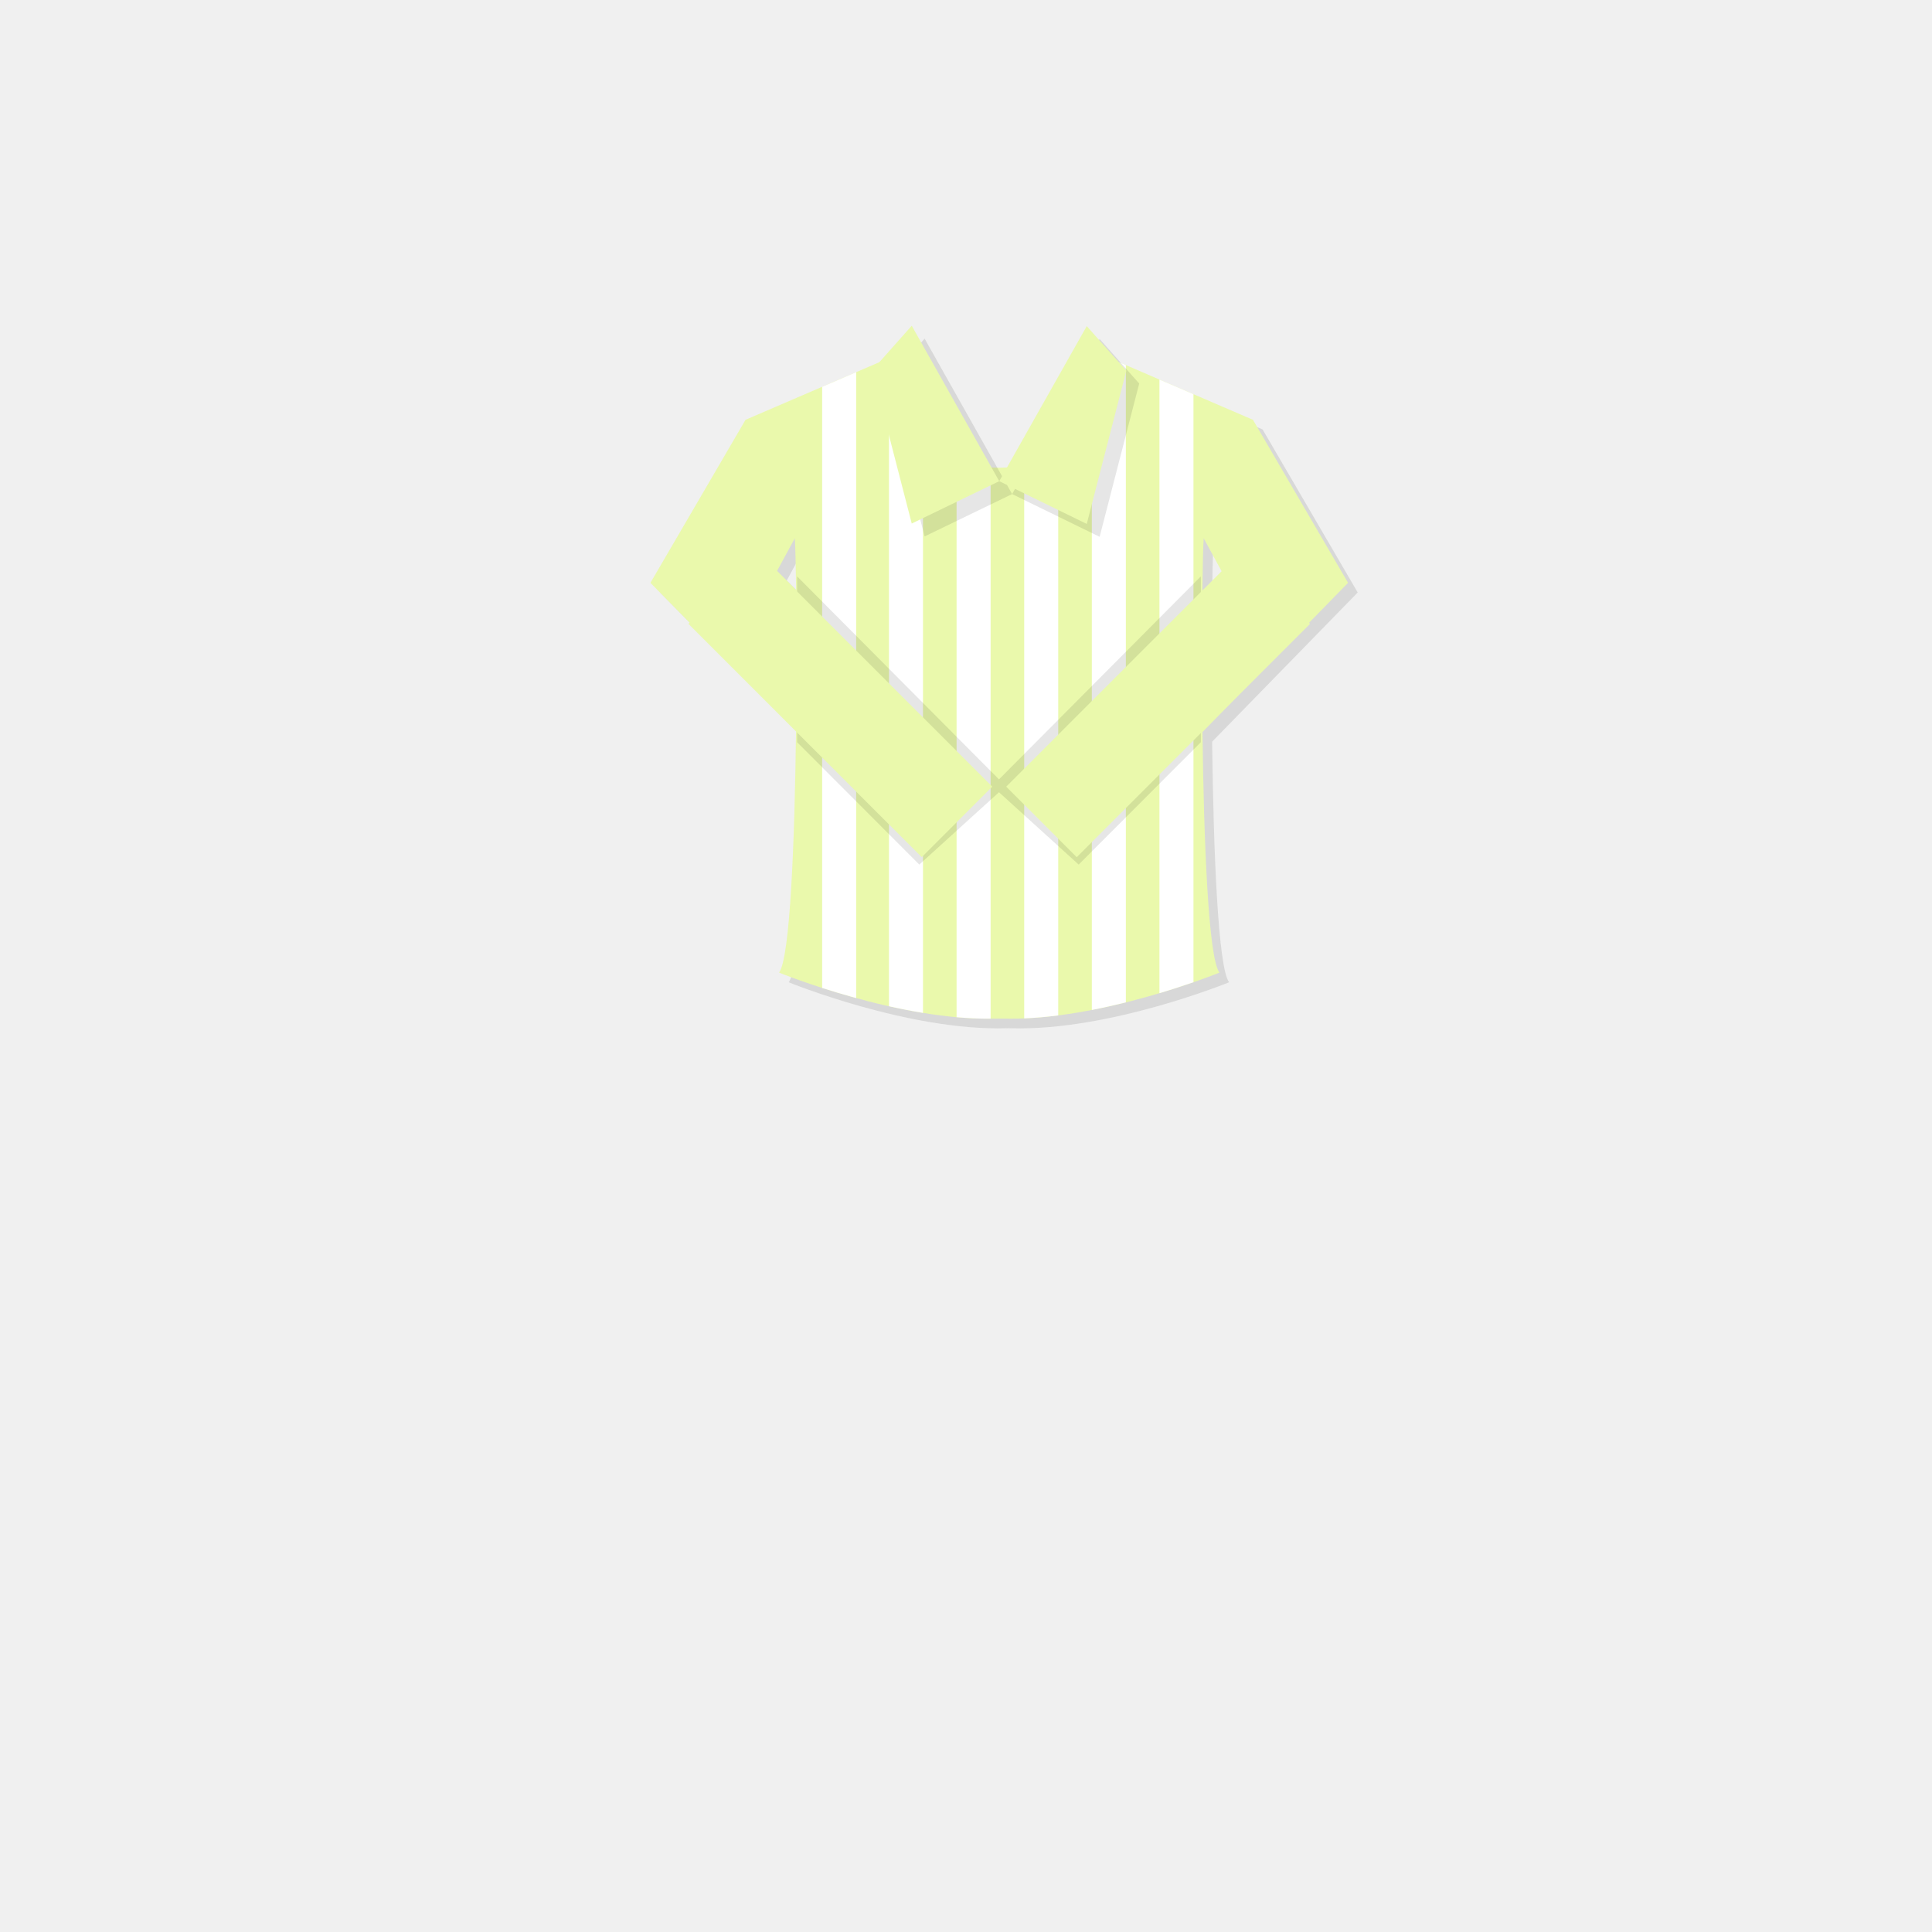
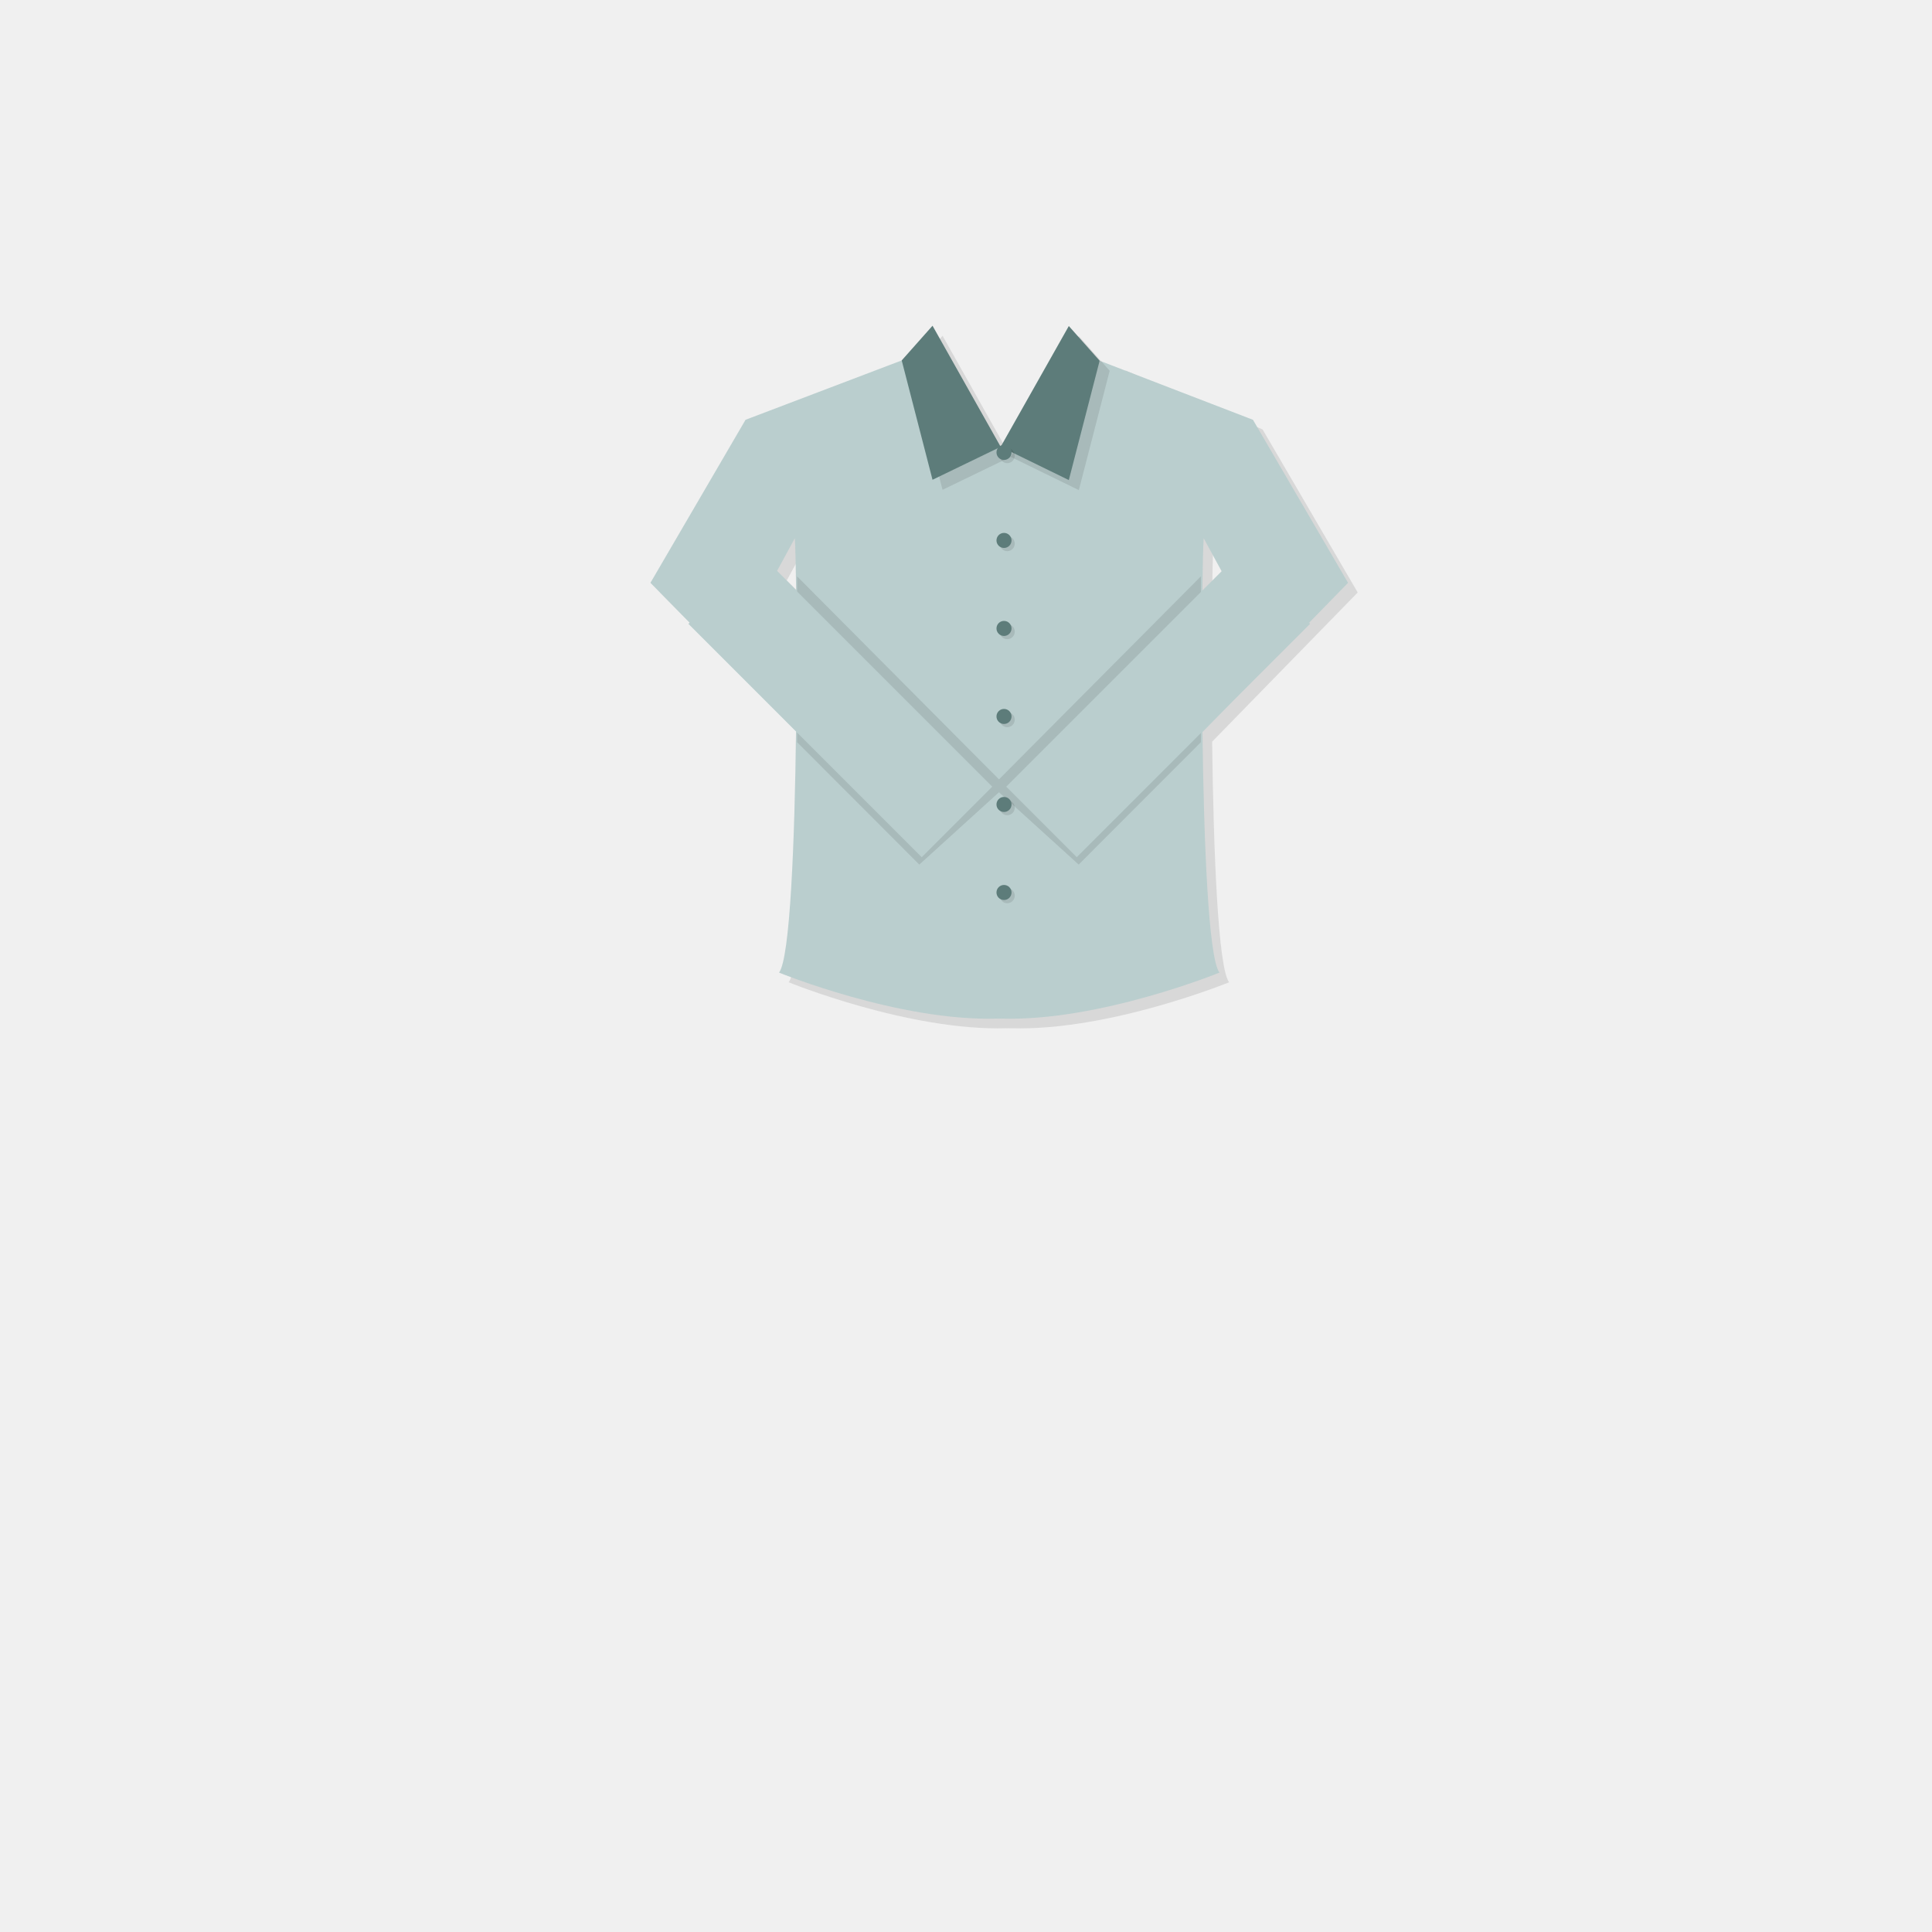
<svg xmlns="http://www.w3.org/2000/svg" version="1.1" id="레이어_1" x="0px" y="0px" width="600px" height="600px" viewBox="0 0 600 600" enable-background="new 0 0 600 600" xml:space="preserve">
  <g id="레이어_3">
</g>
  <g id="레이어_1_1_">
    <g id="레이어_2_1_" display="none">
      <rect x="196.5" y="45" display="inline" fill="none" stroke="#000000" stroke-miterlimit="10" width="229" height="229" />
      <rect x="196.5" y="284.241" display="inline" fill="none" stroke="#000000" stroke-miterlimit="10" width="229" height="272.759" />
      <rect x="440.5" y="45" display="inline" fill="none" stroke="#000000" stroke-miterlimit="10" width="127" height="127" />
      <rect x="440.5" y="188.833" display="inline" fill="none" stroke="#000000" stroke-miterlimit="10" width="127" height="127" />
      <rect x="440.5" y="333.5" display="inline" fill="none" stroke="#000000" stroke-miterlimit="10" width="127" height="223.5" />
    </g>
    <g id="레이어_1_3_">
	</g>
    <g id="레이어_2">
	</g>
  </g>
-   <g>
-     <g opacity="0.1">
-       <path d="M421.652,184l-29.536-50.631l-42.541-18.314c-0.911,18.426-16.775,33.106-36.249,33.199    c-19.474-0.092-35.338-14.772-36.25-33.199l-42.541,18.314L205,184l45.214,45.973c-0.413,34.051-1.813,70.519-5.274,75.08    c0,0,37.228,15.212,67.714,14.277v0.023c0.224-0.011,0.447-0.018,0.672-0.026c0.224,0.01,0.447,0.017,0.672,0.026v-0.023    c30.486,0.935,67.714-14.277,67.714-14.277c-3.448-4.545-4.851-40.77-5.271-74.716L421.652,184z M249.84,170.157    c0.16,2.453,0.307,8.218,0.403,16.042l-5.912-5.912L249.84,170.157z M376.404,186.572c0.097-8.016,0.246-13.923,0.408-16.415    l5.639,10.369L376.404,186.572z" />
-     </g>
-     <g>
-       <g>
-         <path fill="#EAF9AC" d="M418.652,181l-29.536-50.631l-42.541-18.314c-0.911,18.426-16.775,33.106-36.249,33.199     c-19.474-0.092-35.338-14.772-36.25-33.199l-42.541,18.314L202,181l45.214,45.973c-0.413,34.051-1.813,70.519-5.274,75.08     c0,0,37.228,15.212,67.714,14.277v0.023c0.224-0.011,0.447-0.018,0.672-0.026c0.224,0.01,0.447,0.017,0.672,0.026v-0.023     c30.486,0.935,67.714-14.277,67.714-14.277c-3.448-4.545-4.851-40.77-5.271-74.716L418.652,181z M246.84,167.157     c0.16,2.453,0.307,8.218,0.403,16.042l-5.912-5.912L246.84,167.157z M373.404,183.572c0.097-8.016,0.246-13.923,0.408-16.415     l5.639,10.369L373.404,183.572z" />
-       </g>
-     </g>
-   </g>
-   <g>
-     <path fill="#FFFFFF" d="M255.326,120.127v186.689c3.132,1.008,6.705,2.088,10.566,3.146V115.578L255.326,120.127z" />
-     <path fill="#FFFFFF" d="M276.078,121.913v190.589c3.424,0.767,6.966,1.47,10.566,2.061V136.749   C281.886,132.808,278.203,127.711,276.078,121.913z" />
-     <path fill="#FFFFFF" d="M297.078,142.804v173.094c3.555,0.32,7.096,0.487,10.566,0.461V145.137   C303.939,144.862,300.39,144.06,297.078,142.804z" />
-     <path fill="#FFFFFF" d="M318.078,144.417v171.849c3.501-0.149,7.042-0.465,10.566-0.917V140.44   C325.41,142.264,321.854,143.615,318.078,144.417z" />
-     <path fill="#FFFFFF" d="M346.575,112.055c-0.363,7.341-3.104,14.083-7.497,19.549V313.65c3.64-0.706,7.184-1.506,10.566-2.351   V113.376L346.575,112.055z" />
-     <path fill="#FFFFFF" d="M360.078,117.868V308.44c4.062-1.212,7.652-2.393,10.566-3.403v-182.62L360.078,117.868z" />
-   </g>
+   <path opacity="0.1" d="M421.652,184l-29.536-50.631l-42.541-18.314c-0.911,18.426-16.775,33.106-36.249,33.199  c-19.474-0.092-35.338-14.772-36.25-33.199l-42.541,18.314L205,184l45.214,45.973c-0.413,34.051-1.813,70.519-5.274,75.08  c0,0,37.228,15.212,67.714,14.277v0.022c0.224-0.011,0.447-0.018,0.672-0.025c0.224,0.01,0.447,0.017,0.672,0.025v-0.022  c30.486,0.935,67.714-14.277,67.714-14.277c-3.448-4.545-4.851-40.77-5.271-74.716L421.652,184z M249.84,170.157  c0.16,2.453,0.307,8.218,0.403,16.042l-5.912-5.912L249.84,170.157z M376.404,186.572c0.097-8.016,0.246-13.923,0.408-16.415  l5.639,10.369L376.404,186.572z" />
+   <path fill="#BACECE" d="M418.652,181l-29.536-50.631l-47.613-18.345c-12.253,16.262-11.262,26.639-30.735,26.732  c-19.474-0.092-12.252-10.47-30.733-26.825l-48.5,18.438L202,181l45.214,45.973c-0.413,34.051-1.813,70.519-5.274,75.08  c0,0,37.228,15.212,67.714,14.277v0.022c0.224-0.011,0.447-0.018,0.672-0.025c0.224,0.01,0.447,0.017,0.672,0.025v-0.022  c30.486,0.935,67.714-14.277,67.714-14.277c-3.448-4.545-4.851-40.77-5.271-74.716L418.652,181z M246.84,167.157  c0.16,2.453,0.307,8.218,0.403,16.042l-5.912-5.912L246.84,167.157z M373.404,183.572c0.097-8.016,0.246-13.923,0.408-16.415  l5.639,10.369L373.404,183.572z" />
  <polygon opacity="0.1" enable-background="new    " points="310.246,242.042 247.554,179 247.554,230.5 285.5,268.5   310.246,246.036 334.993,268.5 372.938,230.5 372.938,179 " />
-   <rect x="245.486" y="167.778" transform="matrix(-0.7071 0.7071 -0.7071 -0.7071 600.3776 189.357)" fill="#EAF9AC" width="30.972" height="102.486" />
-   <rect x="344.189" y="167.779" transform="matrix(0.7071 0.7071 -0.7071 0.7071 260.2181 -190.1785)" fill="#EAF9AC" width="30.972" height="102.486" />
-   <g>
-     <g opacity="0.1">
-       <polygon points="287.149,105.157 274.861,118.992 287.149,166.586 314.324,153.437   " />
-     </g>
-     <g>
-       <g>
-         <polygon fill="#EAF9AC" points="283.149,101.157 270.861,114.992 283.149,162.586 310.324,149.437    " />
-       </g>
-     </g>
-   </g>
-   <g>
-     <g opacity="0.1">
-       <polygon points="341.499,105.278 353.792,119.111 341.499,166.709 314.324,153.437   " />
-     </g>
-     <g>
-       <g>
-         <polygon fill="#EAF9AC" points="337.499,101.278 349.792,115.111 337.499,162.709 310.324,149.437    " />
-       </g>
-     </g>
-   </g>
+   <rect x="245.489" y="167.778" transform="matrix(0.7071 -0.7071 0.7071 0.7071 -78.4329 248.6902)" fill="#BACECE" width="30.971" height="102.485" />
+   <rect x="344.188" y="167.776" transform="matrix(-0.7071 -0.7071 0.7071 -0.7071 459.1325 628.215)" fill="#BACECE" width="30.972" height="102.484" />
+   <polygon opacity="0.1" points="292.719,104.272 283.15,115.046 292.719,152.11 313.882,141.871 " />
+   <polygon fill="#5D7C7A" points="289.604,101.157 280.035,111.931 289.604,148.996 310.768,138.756 " />
+   <polygon opacity="0.1" points="335.045,104.366 344.618,115.139 335.045,152.207 313.882,141.871 " />
+   <polygon fill="#5D7C7A" points="331.93,101.251 341.503,112.024 331.93,149.091 310.768,138.756 " />
+   <circle opacity="0.1" cx="312.804" cy="141.5" r="2.337" />
+   <circle opacity="0.1" cx="312.804" cy="168.833" r="2.337" />
+   <circle opacity="0.1" cx="312.804" cy="196.167" r="2.337" />
+   <circle opacity="0.1" cx="312.804" cy="223.5" r="2.337" />
+   <circle opacity="0.1" cx="312.804" cy="250.834" r="2.337" />
+   <circle opacity="0.1" cx="312.804" cy="278.167" r="2.337" />
+   <circle fill="#5D7C7A" cx="311.804" cy="140.5" r="2.337" />
+   <circle fill="#5D7C7A" cx="311.804" cy="167.833" r="2.337" />
+   <circle fill="#5D7C7A" cx="311.804" cy="195.167" r="2.337" />
+   <circle fill="#5D7C7A" cx="311.804" cy="222.5" r="2.337" />
+   <circle fill="#5D7C7A" cx="311.804" cy="249.834" r="2.337" />
+   <circle fill="#5D7C7A" cx="311.804" cy="277.167" r="2.337" />
</svg>
